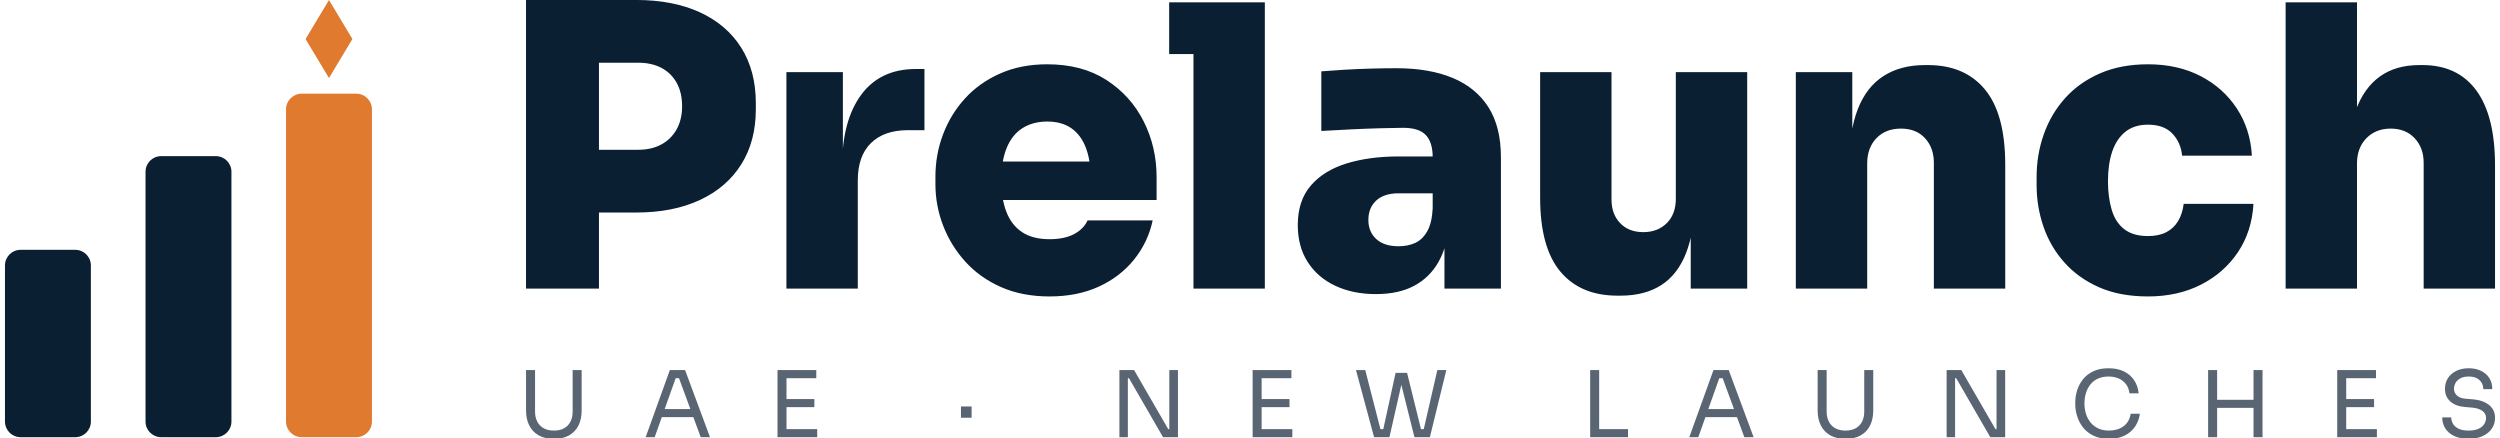
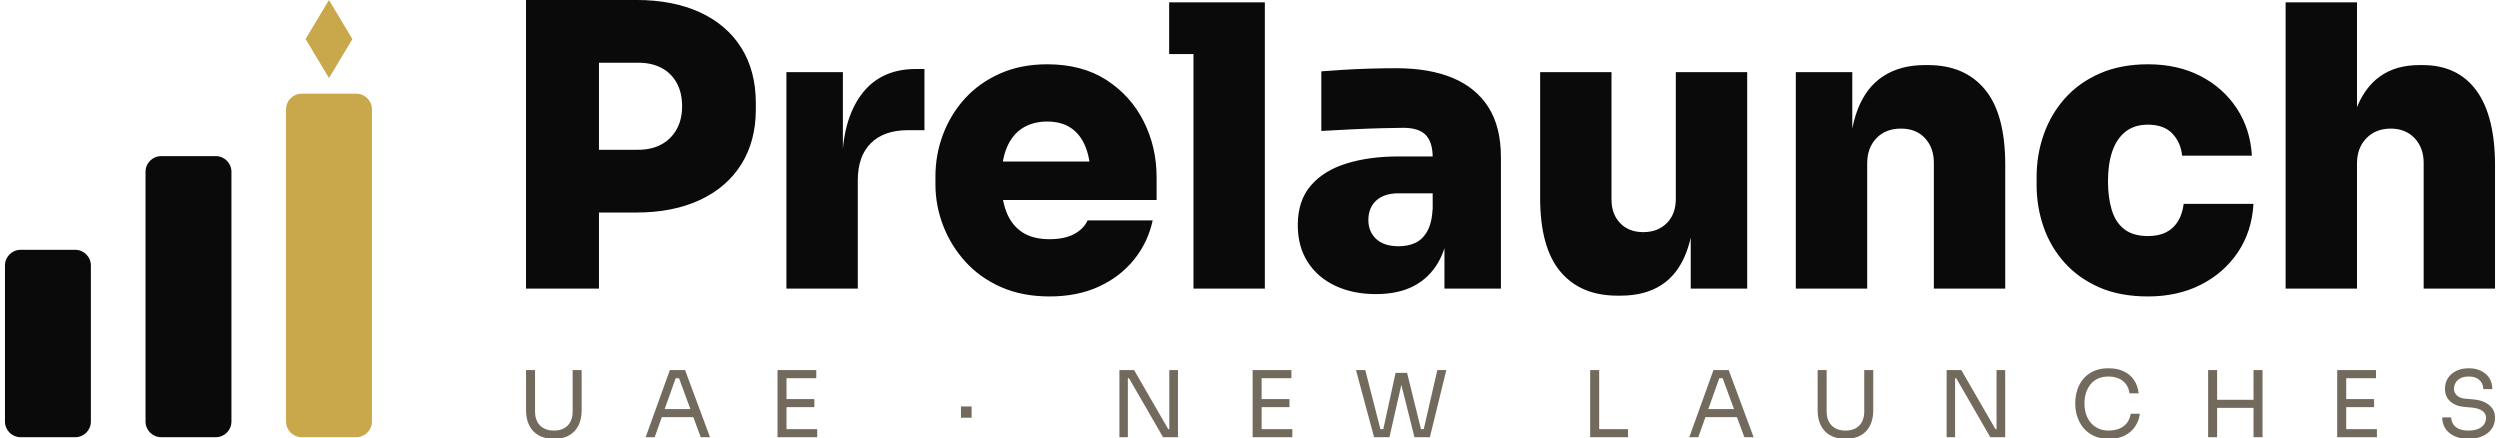
<svg xmlns="http://www.w3.org/2000/svg" viewBox="0 0 406.38 71.35" width="406" height="71" role="img" aria-label="PrelaunchUAE">
-   <rect x="0.00" y="40.77" width="14.02" height="30.58" rx="2.55" fill="#0B1F33" />
-   <rect x="22.94" y="25.48" width="14.02" height="45.87" rx="2.55" fill="#0B1F33" />
-   <rect x="45.87" y="15.29" width="14.02" height="56.06" rx="2.55" fill="#E07A2E" />
-   <path d="M52.88 0.00 L56.70 6.37 L52.88 12.74 L49.06 6.37 Z" fill="#E07A2E" />
-   <path transform="translate(80.30 47.10)" fill="#0B1F33" d="M15.36 -12.416V-22.656H23.04Q25.216 -22.656 26.816 -23.52Q28.416 -24.384 29.312 -25.984Q30.208 -27.584 30.208 -29.76Q30.208 -32.0 29.312 -33.6Q28.416 -35.2 26.816 -36.032Q25.216 -36.864 23.04 -36.864H15.36V-47.104H22.72Q28.736 -47.104 33.12 -45.088Q37.504 -43.072 39.872 -39.296Q42.24 -35.52 42.24 -30.272V-29.248Q42.24 -24.064 39.872 -20.288Q37.504 -16.512 33.12 -14.464Q28.736 -12.416 22.72 -12.416ZM4.736 0.0V-47.104H16.64V0.0ZM47.232 0.0V-35.328H56.448V-19.968H56.32Q56.32 -27.392 59.424 -31.616Q62.528 -35.84 68.352 -35.84H69.76V-25.856H67.072Q63.168 -25.856 61.024 -23.744Q58.88 -21.632 58.88 -17.664V0.0ZM90.176 1.28Q85.696 1.28 82.24 -0.256Q78.784 -1.792 76.416 -4.416Q74.048 -7.04 72.8 -10.304Q71.552 -13.568 71.552 -17.024V-18.304Q71.552 -21.888 72.8 -25.184Q74.048 -28.48 76.384 -31.04Q78.72 -33.6 82.112 -35.104Q85.504 -36.608 89.792 -36.608Q95.488 -36.608 99.456 -34.048Q103.424 -31.488 105.536 -27.296Q107.648 -23.104 107.648 -18.176V-14.464H76.416V-20.736H100.928L96.896 -17.92Q96.896 -20.928 96.096 -23.008Q95.296 -25.088 93.728 -26.176Q92.16 -27.264 89.792 -27.264Q87.488 -27.264 85.792 -26.208Q84.096 -25.152 83.2 -23.008Q82.304 -20.864 82.304 -17.6Q82.304 -14.656 83.136 -12.512Q83.968 -10.368 85.696 -9.216Q87.424 -8.064 90.176 -8.064Q92.608 -8.064 94.176 -8.896Q95.744 -9.728 96.384 -11.136H107.008Q106.24 -7.552 103.968 -4.736Q101.696 -1.92 98.208 -0.32Q94.72 1.28 90.176 1.28ZM113.664 0.0V-46.72H125.312V0.0ZM109.696 -38.272V-46.72H125.312V-38.272ZM154.624 0.0V-10.368H152.704V-21.44Q152.704 -23.872 151.584 -25.056Q150.464 -26.24 147.904 -26.24Q146.688 -26.24 144.32 -26.176Q141.952 -26.112 139.328 -25.984Q136.704 -25.856 134.528 -25.728V-35.456Q136.064 -35.584 138.176 -35.712Q140.288 -35.84 142.56 -35.904Q144.832 -35.968 146.752 -35.968Q152.192 -35.968 156.0 -34.368Q159.808 -32.768 161.824 -29.568Q163.84 -26.368 163.84 -21.44V0.0ZM143.424 0.896Q139.712 0.896 136.832 -0.448Q133.952 -1.792 132.32 -4.32Q130.688 -6.848 130.688 -10.368Q130.688 -14.336 132.8 -16.8Q134.912 -19.264 138.624 -20.416Q142.336 -21.568 147.136 -21.568H153.984V-15.552H147.136Q144.768 -15.552 143.488 -14.368Q142.208 -13.184 142.208 -11.2Q142.208 -9.28 143.488 -8.096Q144.768 -6.912 147.136 -6.912Q148.672 -6.912 149.856 -7.456Q151.04 -8.0 151.808 -9.344Q152.576 -10.688 152.704 -13.056L155.392 -10.496Q155.072 -6.848 153.632 -4.32Q152.192 -1.792 149.664 -0.448Q147.136 0.896 143.424 0.896ZM182.848 1.152Q176.832 1.152 173.536 -2.784Q170.24 -6.72 170.24 -14.848V-35.328H181.888V-14.528Q181.888 -12.16 183.296 -10.688Q184.704 -9.216 187.072 -9.216Q189.44 -9.216 190.912 -10.688Q192.384 -12.16 192.384 -14.656V-35.328H204.032V0.0H194.816V-14.848H195.456Q195.456 -9.408 194.08 -5.856Q192.704 -2.304 190.016 -0.576Q187.328 1.152 183.36 1.152ZM211.968 0.0V-35.328H221.184V-20.16H220.672Q220.672 -25.664 222.08 -29.28Q223.488 -32.896 226.272 -34.688Q229.056 -36.48 233.024 -36.48H233.536Q239.552 -36.48 242.848 -32.48Q246.144 -28.48 246.144 -20.224V0.0H234.496V-20.544Q234.496 -22.976 233.056 -24.544Q231.616 -26.112 229.12 -26.112Q226.624 -26.112 225.12 -24.544Q223.616 -22.976 223.616 -20.416V0.0ZM269.44 1.28Q264.832 1.28 261.44 -0.224Q258.048 -1.728 255.776 -4.288Q253.504 -6.848 252.384 -10.112Q251.264 -13.376 251.264 -16.896V-18.176Q251.264 -21.888 252.448 -25.216Q253.632 -28.544 255.936 -31.104Q258.24 -33.664 261.632 -35.136Q265.024 -36.608 269.44 -36.608Q274.304 -36.608 278.016 -34.688Q281.728 -32.768 283.936 -29.408Q286.144 -26.048 286.4 -21.696H275.008Q274.816 -23.808 273.44 -25.28Q272.064 -26.752 269.44 -26.752Q267.2 -26.752 265.76 -25.6Q264.32 -24.448 263.616 -22.4Q262.912 -20.352 262.912 -17.536Q262.912 -14.912 263.52 -12.864Q264.128 -10.816 265.568 -9.696Q267.008 -8.576 269.44 -8.576Q271.232 -8.576 272.448 -9.216Q273.664 -9.856 274.368 -11.04Q275.072 -12.224 275.264 -13.824H286.656Q286.4 -9.344 284.128 -5.952Q281.856 -2.56 278.08 -0.64Q274.304 1.28 269.44 1.28ZM291.904 0.0V-46.72H303.552V-20.096H302.016Q302.016 -25.472 303.36 -29.12Q304.704 -32.768 307.296 -34.624Q309.888 -36.48 313.728 -36.48H314.24Q320.0 -36.48 323.04 -32.32Q326.08 -28.16 326.08 -20.096V0.0H314.432V-20.544Q314.432 -22.976 312.96 -24.544Q311.488 -26.112 309.056 -26.112Q306.624 -26.112 305.088 -24.544Q303.552 -22.976 303.552 -20.416V0.0Z" />
-   <path transform="translate(83.66 71.35)" fill="#5A6573" d="M5.925 0.27Q4.44 0.27 3.427 -0.307Q2.415 -0.885 1.897 -1.927Q1.38 -2.97 1.38 -4.35V-10.95H2.85V-4.17Q2.85 -3.255 3.202 -2.558Q3.555 -1.86 4.245 -1.47Q4.935 -1.08 5.925 -1.08Q6.915 -1.08 7.598 -1.462Q8.28 -1.845 8.633 -2.542Q8.985 -3.24 8.985 -4.17V-10.95H10.455V-4.35Q10.455 -2.97 9.945 -1.927Q9.435 -0.885 8.43 -0.307Q7.425 0.27 5.925 0.27ZM20.902 0.0 24.847 -10.95H27.337L31.402 0.0H29.887L26.212 -9.99L26.932 -9.63H25.162L25.927 -9.99L22.372 0.0ZM23.257 -3.27 23.752 -4.59H28.477L28.972 -3.27ZM42.419 0.0V-10.95H43.889V0.0ZM43.589 0.0V-1.32H48.899V0.0ZM43.589 -4.905V-6.225H48.434V-4.905ZM43.589 -9.63V-10.95H48.749V-9.63ZM72.358 -3.18V-5.01H74.098V-3.18ZM98.217 0.0V-10.95H100.617L106.182 -1.32H106.662L106.362 -1.05V-10.95H107.772V0.0H105.342L99.777 -9.63H99.297L99.597 -9.9V0.0ZM119.959 0.0V-10.95H121.429V0.0ZM121.129 0.0V-1.32H126.439V0.0ZM121.129 -4.905V-6.225H125.974V-4.905ZM121.129 -9.63V-10.95H126.289V-9.63ZM139.781 0.0 136.826 -10.95H138.341L140.906 -0.96L140.201 -1.32H141.986L141.206 -0.96L143.291 -10.5H144.671L142.286 0.0ZM146.366 0.0 143.741 -10.5H145.166L147.521 -0.96L146.771 -1.32H148.571L147.806 -0.96L150.101 -10.95H151.571L148.886 0.0ZM175.045 0.0V-10.95H176.515V0.0ZM176.215 0.0V-1.32H181.225V0.0ZM191.222 0.0 195.167 -10.95H197.657L201.722 0.0H200.207L196.532 -9.99L197.252 -9.63H195.482L196.247 -9.99L192.692 0.0ZM193.577 -3.27 194.072 -4.59H198.797L199.292 -3.27ZM216.714 0.27Q215.229 0.27 214.216 -0.307Q213.204 -0.885 212.687 -1.927Q212.169 -2.97 212.169 -4.35V-10.95H213.639V-4.17Q213.639 -3.255 213.992 -2.558Q214.344 -1.86 215.034 -1.47Q215.724 -1.08 216.714 -1.08Q217.704 -1.08 218.387 -1.462Q219.069 -1.845 219.422 -2.542Q219.774 -3.24 219.774 -4.17V-10.95H221.244V-4.35Q221.244 -2.97 220.734 -1.927Q220.224 -0.885 219.219 -0.307Q218.214 0.27 216.714 0.27ZM233.221 0.0V-10.95H235.621L241.186 -1.32H241.666L241.366 -1.05V-10.95H242.776V0.0H240.346L234.781 -9.63H234.301L234.601 -9.9V0.0ZM259.718 0.27Q258.218 0.27 257.161 -0.255Q256.103 -0.78 255.458 -1.62Q254.813 -2.46 254.513 -3.442Q254.213 -4.425 254.213 -5.34V-5.67Q254.213 -6.66 254.521 -7.65Q254.828 -8.64 255.473 -9.45Q256.118 -10.26 257.153 -10.755Q258.188 -11.25 259.628 -11.25Q261.098 -11.25 262.148 -10.74Q263.198 -10.23 263.813 -9.315Q264.428 -8.4 264.563 -7.155H263.063Q262.943 -8.085 262.463 -8.692Q261.983 -9.3 261.255 -9.6Q260.528 -9.9 259.628 -9.9Q258.653 -9.9 257.918 -9.562Q257.183 -9.225 256.696 -8.617Q256.208 -8.01 255.961 -7.215Q255.713 -6.42 255.713 -5.49Q255.713 -4.605 255.961 -3.81Q256.208 -3.015 256.711 -2.4Q257.213 -1.785 257.963 -1.433Q258.713 -1.08 259.718 -1.08Q261.128 -1.08 262.088 -1.785Q263.048 -2.49 263.258 -3.825H264.758Q264.608 -2.7 264 -1.77Q263.393 -0.84 262.321 -0.285Q261.248 0.27 259.718 0.27ZM283.305 0.0V-10.95H284.775V0.0ZM275.895 0.0V-10.95H277.365V0.0ZM277.065 -4.785V-6.105H283.605V-4.785ZM296.962 0.0V-10.95H298.432V0.0ZM298.132 0.0V-1.32H303.442V0.0ZM298.132 -4.905V-6.225H302.977V-4.905ZM298.132 -9.63V-10.95H303.292V-9.63ZM318.404 0.27Q317.039 0.27 316.079 -0.18Q315.119 -0.63 314.609 -1.425Q314.099 -2.22 314.099 -3.225H315.569Q315.569 -2.73 315.832 -2.235Q316.094 -1.74 316.716 -1.41Q317.339 -1.08 318.404 -1.08Q319.394 -1.08 320.024 -1.373Q320.654 -1.665 320.954 -2.138Q321.254 -2.61 321.254 -3.165Q321.254 -3.84 320.669 -4.282Q320.084 -4.725 318.959 -4.83L317.744 -4.935Q316.289 -5.055 315.419 -5.835Q314.549 -6.615 314.549 -7.89Q314.549 -8.895 315.037 -9.645Q315.524 -10.395 316.394 -10.822Q317.264 -11.25 318.419 -11.25Q319.559 -11.25 320.429 -10.83Q321.299 -10.41 321.787 -9.652Q322.274 -8.895 322.274 -7.845H320.804Q320.804 -8.37 320.557 -8.835Q320.309 -9.3 319.784 -9.6Q319.259 -9.9 318.419 -9.9Q317.609 -9.9 317.077 -9.615Q316.544 -9.33 316.282 -8.872Q316.019 -8.415 316.019 -7.89Q316.019 -7.29 316.484 -6.825Q316.949 -6.36 317.864 -6.285L319.079 -6.18Q320.204 -6.09 321.022 -5.707Q321.839 -5.325 322.281 -4.688Q322.724 -4.05 322.724 -3.165Q322.724 -2.16 322.184 -1.38Q321.644 -0.6 320.669 -0.165Q319.694 0.27 318.404 0.27Z" />
+   <rect x="0.00" y="40.77" width="14.02" height="30.58" rx="2.55" fill="#0A0A0A" />
+   <rect x="22.94" y="25.48" width="14.02" height="45.87" rx="2.55" fill="#0A0A0A" />
+   <rect x="45.87" y="15.29" width="14.02" height="56.06" rx="2.55" fill="#C9A84C" />
+   <path d="M52.88 0.00 L56.70 6.37 L52.88 12.74 L49.06 6.37 Z" fill="#C9A84C" />
+   <path transform="translate(80.30 47.10)" fill="#0A0A0A" d="M15.36 -12.416V-22.656H23.04Q25.216 -22.656 26.816 -23.52Q28.416 -24.384 29.312 -25.984Q30.208 -27.584 30.208 -29.76Q30.208 -32.0 29.312 -33.6Q28.416 -35.2 26.816 -36.032Q25.216 -36.864 23.04 -36.864H15.36V-47.104H22.72Q28.736 -47.104 33.12 -45.088Q37.504 -43.072 39.872 -39.296Q42.24 -35.52 42.24 -30.272V-29.248Q42.24 -24.064 39.872 -20.288Q37.504 -16.512 33.12 -14.464Q28.736 -12.416 22.72 -12.416ZM4.736 0.0V-47.104H16.64V0.0ZM47.232 0.0V-35.328H56.448V-19.968H56.32Q56.32 -27.392 59.424 -31.616Q62.528 -35.84 68.352 -35.84H69.76V-25.856H67.072Q63.168 -25.856 61.024 -23.744Q58.88 -21.632 58.88 -17.664V0.0ZM90.176 1.28Q85.696 1.28 82.24 -0.256Q78.784 -1.792 76.416 -4.416Q74.048 -7.04 72.8 -10.304Q71.552 -13.568 71.552 -17.024V-18.304Q71.552 -21.888 72.8 -25.184Q74.048 -28.48 76.384 -31.04Q78.72 -33.6 82.112 -35.104Q85.504 -36.608 89.792 -36.608Q95.488 -36.608 99.456 -34.048Q103.424 -31.488 105.536 -27.296Q107.648 -23.104 107.648 -18.176V-14.464H76.416V-20.736H100.928L96.896 -17.92Q96.896 -20.928 96.096 -23.008Q95.296 -25.088 93.728 -26.176Q92.16 -27.264 89.792 -27.264Q87.488 -27.264 85.792 -26.208Q84.096 -25.152 83.2 -23.008Q82.304 -20.864 82.304 -17.6Q82.304 -14.656 83.136 -12.512Q83.968 -10.368 85.696 -9.216Q87.424 -8.064 90.176 -8.064Q92.608 -8.064 94.176 -8.896Q95.744 -9.728 96.384 -11.136H107.008Q106.24 -7.552 103.968 -4.736Q101.696 -1.92 98.208 -0.32Q94.72 1.28 90.176 1.28ZM113.664 0.0V-46.72H125.312V0.0ZM109.696 -38.272V-46.72H125.312V-38.272ZM154.624 0.0V-10.368H152.704V-21.44Q152.704 -23.872 151.584 -25.056Q150.464 -26.24 147.904 -26.24Q146.688 -26.24 144.32 -26.176Q141.952 -26.112 139.328 -25.984Q136.704 -25.856 134.528 -25.728V-35.456Q136.064 -35.584 138.176 -35.712Q140.288 -35.84 142.56 -35.904Q144.832 -35.968 146.752 -35.968Q152.192 -35.968 156.0 -34.368Q159.808 -32.768 161.824 -29.568Q163.84 -26.368 163.84 -21.44V0.0ZM143.424 0.896Q139.712 0.896 136.832 -0.448Q133.952 -1.792 132.32 -4.32Q130.688 -6.848 130.688 -10.368Q130.688 -14.336 132.8 -16.8Q134.912 -19.264 138.624 -20.416Q142.336 -21.568 147.136 -21.568H153.984V-15.552H147.136Q144.768 -15.552 143.488 -14.368Q142.208 -13.184 142.208 -11.2Q142.208 -9.28 143.488 -8.096Q144.768 -6.912 147.136 -6.912Q148.672 -6.912 149.856 -7.456Q151.04 -8.0 151.808 -9.344Q152.576 -10.688 152.704 -13.056L155.392 -10.496Q155.072 -6.848 153.632 -4.32Q152.192 -1.792 149.664 -0.448Q147.136 0.896 143.424 0.896ZM182.848 1.152Q176.832 1.152 173.536 -2.784Q170.24 -6.72 170.24 -14.848V-35.328H181.888V-14.528Q181.888 -12.16 183.296 -10.688Q184.704 -9.216 187.072 -9.216Q189.44 -9.216 190.912 -10.688Q192.384 -12.16 192.384 -14.656V-35.328H204.032V0.0H194.816V-14.848H195.456Q195.456 -9.408 194.08 -5.856Q192.704 -2.304 190.016 -0.576Q187.328 1.152 183.36 1.152ZM211.968 0.0V-35.328H221.184V-20.16H220.672Q220.672 -25.664 222.08 -29.28Q223.488 -32.896 226.272 -34.688Q229.056 -36.48 233.024 -36.48H233.536Q239.552 -36.48 242.848 -32.48Q246.144 -28.48 246.144 -20.224V0.0H234.496V-20.544Q234.496 -22.976 233.056 -24.544Q231.616 -26.112 229.12 -26.112Q226.624 -26.112 225.12 -24.544Q223.616 -22.976 223.616 -20.416V0.0ZM269.44 1.28Q264.832 1.28 261.44 -0.224Q258.048 -1.728 255.776 -4.288Q253.504 -6.848 252.384 -10.112Q251.264 -13.376 251.264 -16.896V-18.176Q251.264 -21.888 252.448 -25.216Q253.632 -28.544 255.936 -31.104Q258.24 -33.664 261.632 -35.136Q265.024 -36.608 269.44 -36.608Q274.304 -36.608 278.016 -34.688Q281.728 -32.768 283.936 -29.408Q286.144 -26.048 286.4 -21.696H275.008Q274.816 -23.808 273.44 -25.28Q272.064 -26.752 269.44 -26.752Q267.2 -26.752 265.76 -25.6Q264.32 -24.448 263.616 -22.4Q262.912 -20.352 262.912 -17.536Q262.912 -14.912 263.52 -12.864Q264.128 -10.816 265.568 -9.696Q267.008 -8.576 269.44 -8.576Q271.232 -8.576 272.448 -9.216Q273.664 -9.856 274.368 -11.04Q275.072 -12.224 275.264 -13.824H286.656Q286.4 -9.344 284.128 -5.952Q281.856 -2.56 278.08 -0.64Q274.304 1.28 269.44 1.28ZM291.904 0.0V-46.72H303.552V-20.096H302.016Q302.016 -25.472 303.36 -29.12Q304.704 -32.768 307.296 -34.624Q309.888 -36.48 313.728 -36.48H314.24Q320.0 -36.48 323.04 -32.32Q326.08 -28.16 326.08 -20.096V0.0H314.432V-20.544Q314.432 -22.976 312.96 -24.544Q311.488 -26.112 309.056 -26.112Q306.624 -26.112 305.088 -24.544Q303.552 -22.976 303.552 -20.416V0.0Z" />
+   <path transform="translate(83.66 71.35)" fill="#736A5E" d="M5.925 0.27Q4.44 0.27 3.427 -0.307Q2.415 -0.885 1.897 -1.927Q1.38 -2.97 1.38 -4.35V-10.95H2.85V-4.17Q2.85 -3.255 3.202 -2.558Q3.555 -1.86 4.245 -1.47Q4.935 -1.08 5.925 -1.08Q6.915 -1.08 7.598 -1.462Q8.28 -1.845 8.633 -2.542Q8.985 -3.24 8.985 -4.17V-10.95H10.455V-4.35Q10.455 -2.97 9.945 -1.927Q9.435 -0.885 8.43 -0.307Q7.425 0.27 5.925 0.27ZM20.902 0.0 24.847 -10.95H27.337L31.402 0.0H29.887L26.212 -9.99L26.932 -9.63H25.162L25.927 -9.99L22.372 0.0ZM23.257 -3.27 23.752 -4.59H28.477L28.972 -3.27ZM42.419 0.0V-10.95H43.889V0.0ZM43.589 0.0V-1.32H48.899V0.0ZM43.589 -4.905V-6.225H48.434V-4.905ZM43.589 -9.63V-10.95H48.749V-9.63ZM72.358 -3.18V-5.01H74.098V-3.18ZM98.217 0.0V-10.95H100.617L106.182 -1.32H106.662L106.362 -1.05V-10.95H107.772V0.0H105.342L99.777 -9.63H99.297L99.597 -9.9V0.0ZM119.959 0.0V-10.95H121.429V0.0ZM121.129 0.0V-1.32H126.439V0.0ZM121.129 -4.905V-6.225H125.974V-4.905ZM121.129 -9.63V-10.95H126.289V-9.63ZM139.781 0.0 136.826 -10.95H138.341L140.906 -0.96L140.201 -1.32H141.986L141.206 -0.96L143.291 -10.5H144.671L142.286 0.0ZM146.366 0.0 143.741 -10.5H145.166L147.521 -0.96L146.771 -1.32H148.571L147.806 -0.96L150.101 -10.95H151.571L148.886 0.0ZM175.045 0.0V-10.95H176.515V0.0ZM176.215 0.0V-1.32H181.225V0.0ZM191.222 0.0 195.167 -10.95H197.657L201.722 0.0H200.207L196.532 -9.99L197.252 -9.63H195.482L196.247 -9.99L192.692 0.0ZM193.577 -3.27 194.072 -4.59H198.797L199.292 -3.27ZM216.714 0.27Q215.229 0.27 214.216 -0.307Q213.204 -0.885 212.687 -1.927Q212.169 -2.97 212.169 -4.35V-10.95H213.639V-4.17Q213.639 -3.255 213.992 -2.558Q214.344 -1.86 215.034 -1.47Q215.724 -1.08 216.714 -1.08Q217.704 -1.08 218.387 -1.462Q219.069 -1.845 219.422 -2.542Q219.774 -3.24 219.774 -4.17V-10.95H221.244V-4.35Q221.244 -2.97 220.734 -1.927Q220.224 -0.885 219.219 -0.307Q218.214 0.27 216.714 0.27ZM233.221 0.0V-10.95H235.621L241.186 -1.32H241.666L241.366 -1.05V-10.95H242.776V0.0H240.346L234.781 -9.63H234.301L234.601 -9.9V0.0ZM259.718 0.27Q258.218 0.27 257.161 -0.255Q256.103 -0.78 255.458 -1.62Q254.813 -2.46 254.513 -3.442Q254.213 -4.425 254.213 -5.34V-5.67Q254.213 -6.66 254.521 -7.65Q254.828 -8.64 255.473 -9.45Q256.118 -10.26 257.153 -10.755Q258.188 -11.25 259.628 -11.25Q261.098 -11.25 262.148 -10.74Q263.198 -10.23 263.813 -9.315Q264.428 -8.4 264.563 -7.155H263.063Q262.943 -8.085 262.463 -8.692Q261.983 -9.3 261.255 -9.6Q260.528 -9.9 259.628 -9.9Q258.653 -9.9 257.918 -9.562Q257.183 -9.225 256.696 -8.617Q256.208 -8.01 255.961 -7.215Q255.713 -6.42 255.713 -5.49Q255.713 -4.605 255.961 -3.81Q256.208 -3.015 256.711 -2.4Q257.213 -1.785 257.963 -1.433Q258.713 -1.08 259.718 -1.08Q261.128 -1.08 262.088 -1.785Q263.048 -2.49 263.258 -3.825H264.758Q264.608 -2.7 264 -1.77Q263.393 -0.84 262.321 -0.285Q261.248 0.27 259.718 0.27ZM283.305 0.0V-10.95H284.775V0.0ZM275.895 0.0V-10.95H277.365V0.0ZM277.065 -4.785V-6.105H283.605V-4.785ZM296.962 0.0V-10.95H298.432V0.0ZM298.132 0.0V-1.32H303.442V0.0ZM298.132 -4.905V-6.225H302.977V-4.905ZM298.132 -9.63V-10.95H303.292V-9.63ZM318.404 0.27Q317.039 0.27 316.079 -0.18Q315.119 -0.63 314.609 -1.425Q314.099 -2.22 314.099 -3.225H315.569Q315.569 -2.73 315.832 -2.235Q316.094 -1.74 316.716 -1.41Q317.339 -1.08 318.404 -1.08Q319.394 -1.08 320.024 -1.373Q320.654 -1.665 320.954 -2.138Q321.254 -2.61 321.254 -3.165Q321.254 -3.84 320.669 -4.282Q320.084 -4.725 318.959 -4.83L317.744 -4.935Q316.289 -5.055 315.419 -5.835Q314.549 -6.615 314.549 -7.89Q314.549 -8.895 315.037 -9.645Q315.524 -10.395 316.394 -10.822Q317.264 -11.25 318.419 -11.25Q319.559 -11.25 320.429 -10.83Q321.299 -10.41 321.787 -9.652Q322.274 -8.895 322.274 -7.845H320.804Q320.804 -8.37 320.557 -8.835Q320.309 -9.3 319.784 -9.6Q319.259 -9.9 318.419 -9.9Q317.609 -9.9 317.077 -9.615Q316.544 -9.33 316.282 -8.872Q316.019 -8.415 316.019 -7.89Q316.019 -7.29 316.484 -6.825Q316.949 -6.36 317.864 -6.285L319.079 -6.18Q320.204 -6.09 321.022 -5.707Q321.839 -5.325 322.281 -4.688Q322.724 -4.05 322.724 -3.165Q322.724 -2.16 322.184 -1.38Q321.644 -0.6 320.669 -0.165Q319.694 0.27 318.404 0.27Z" />
</svg>
